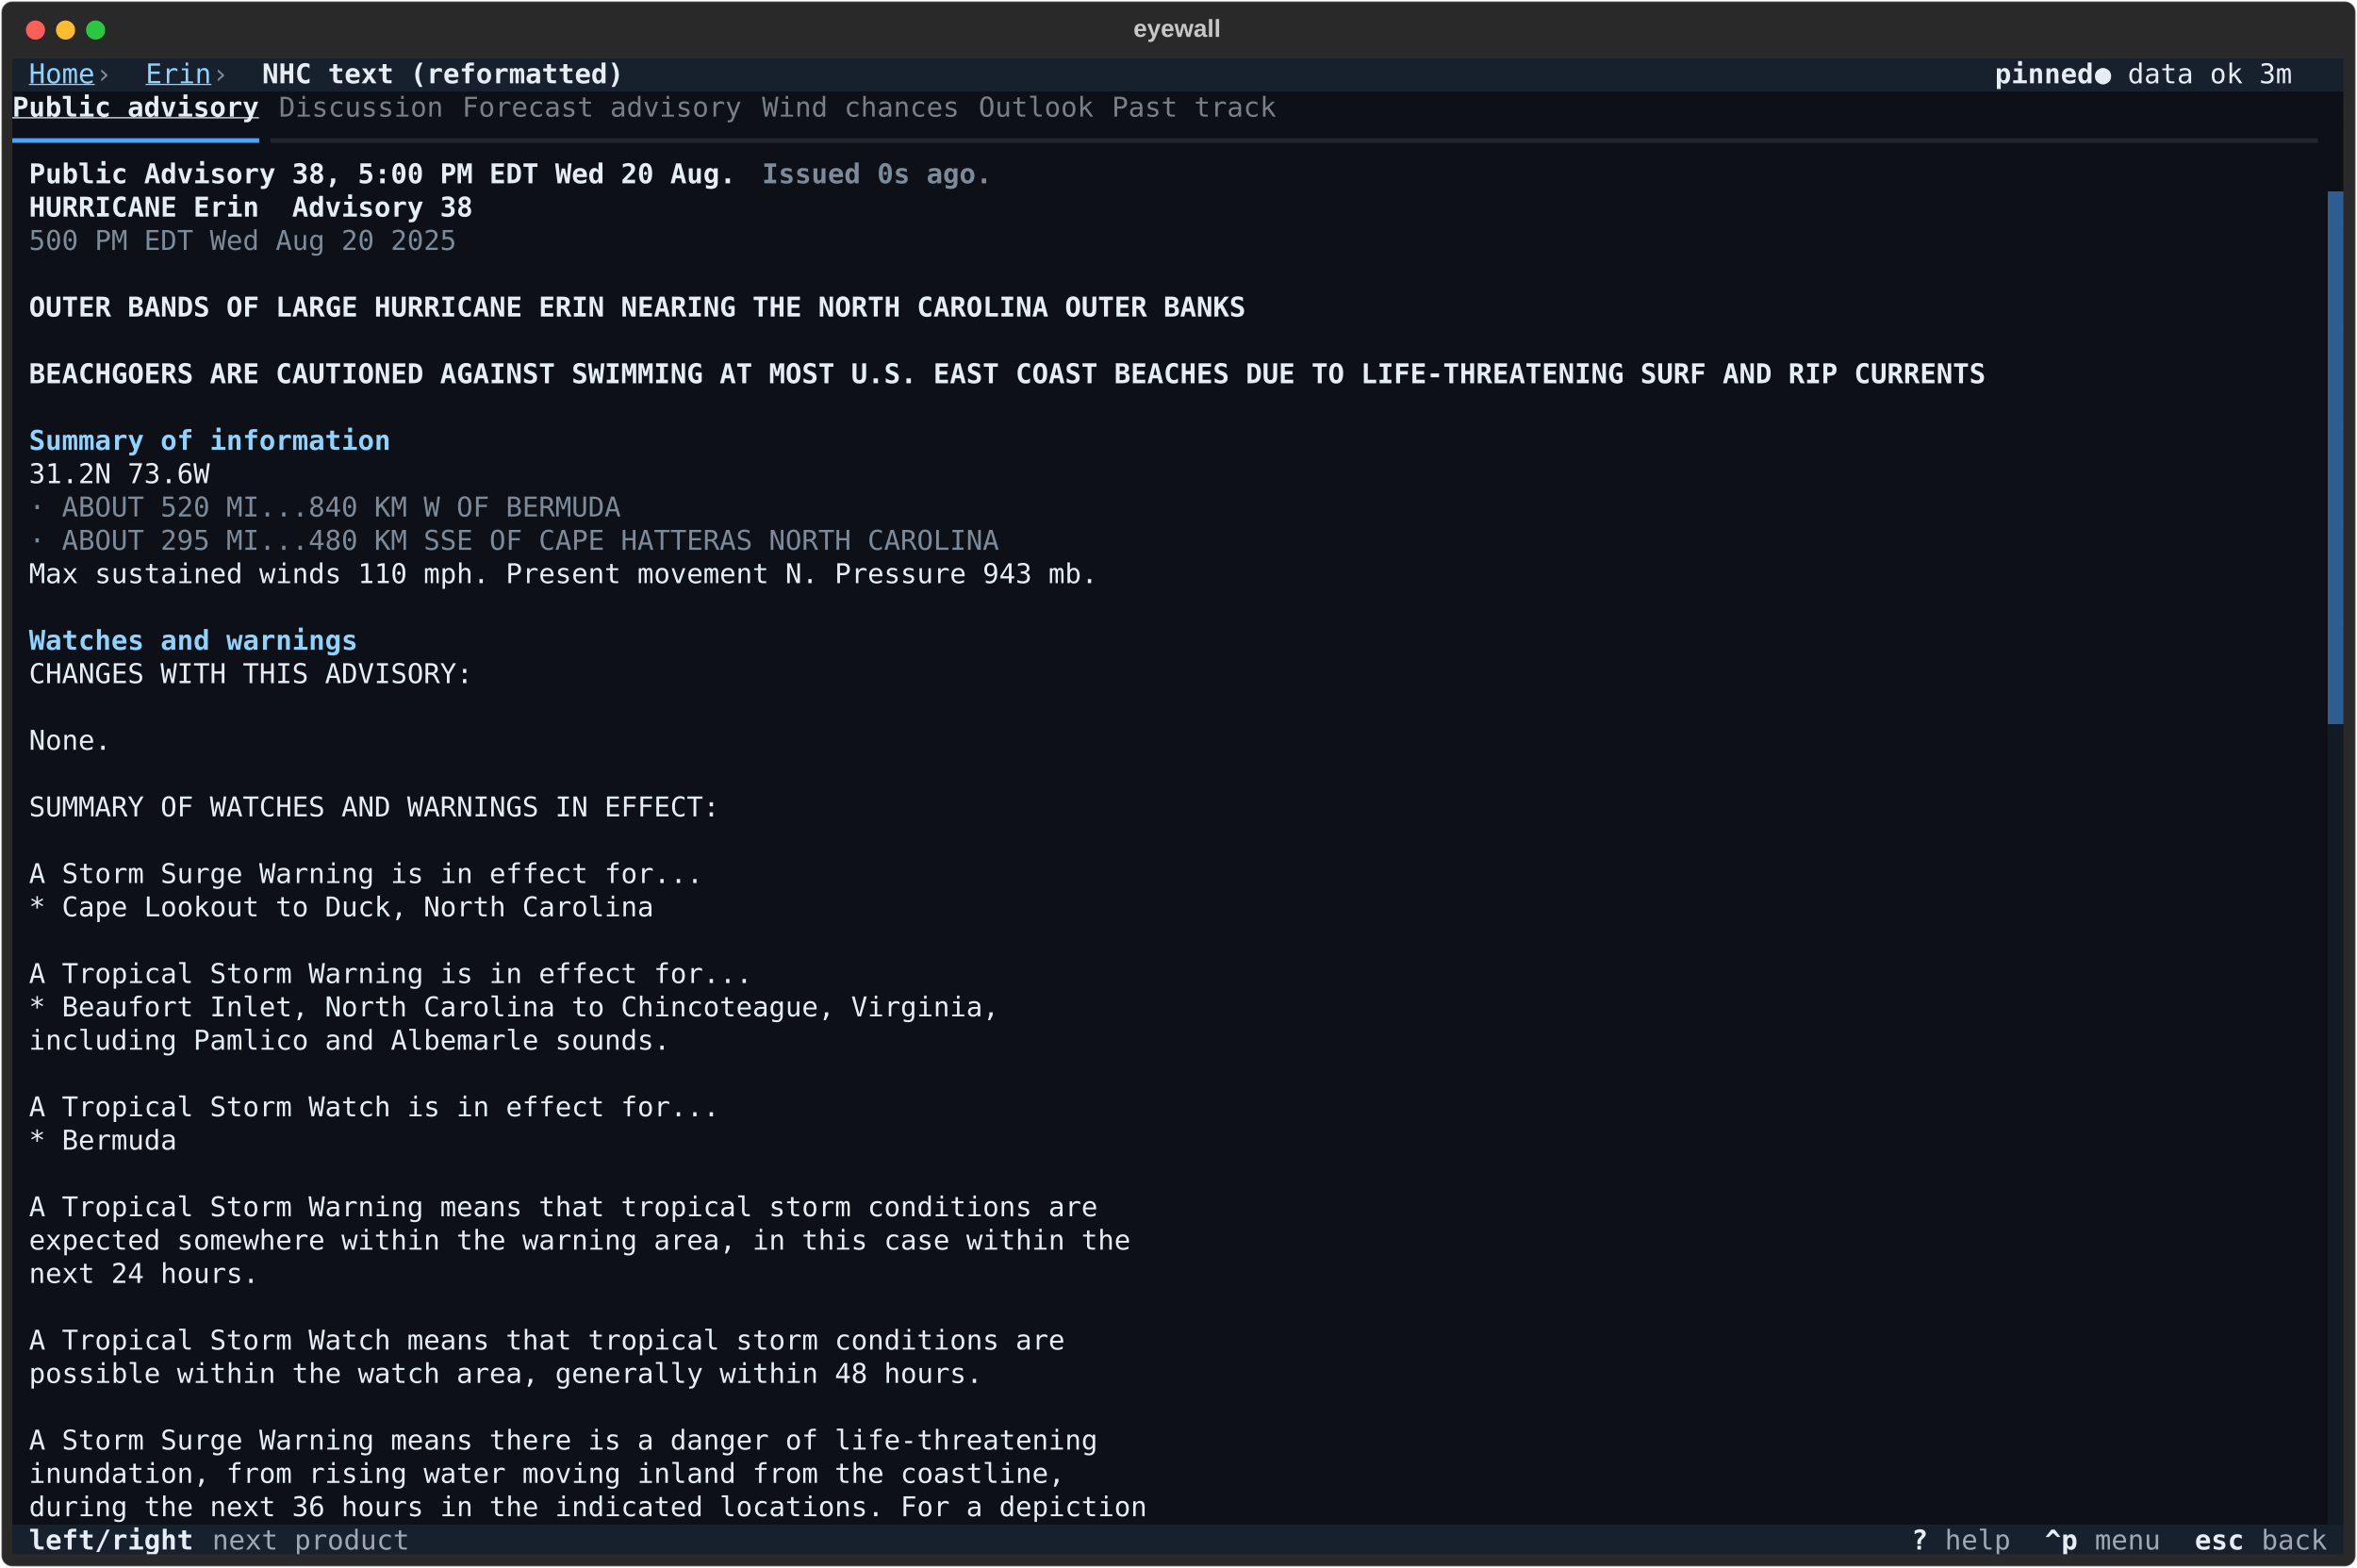
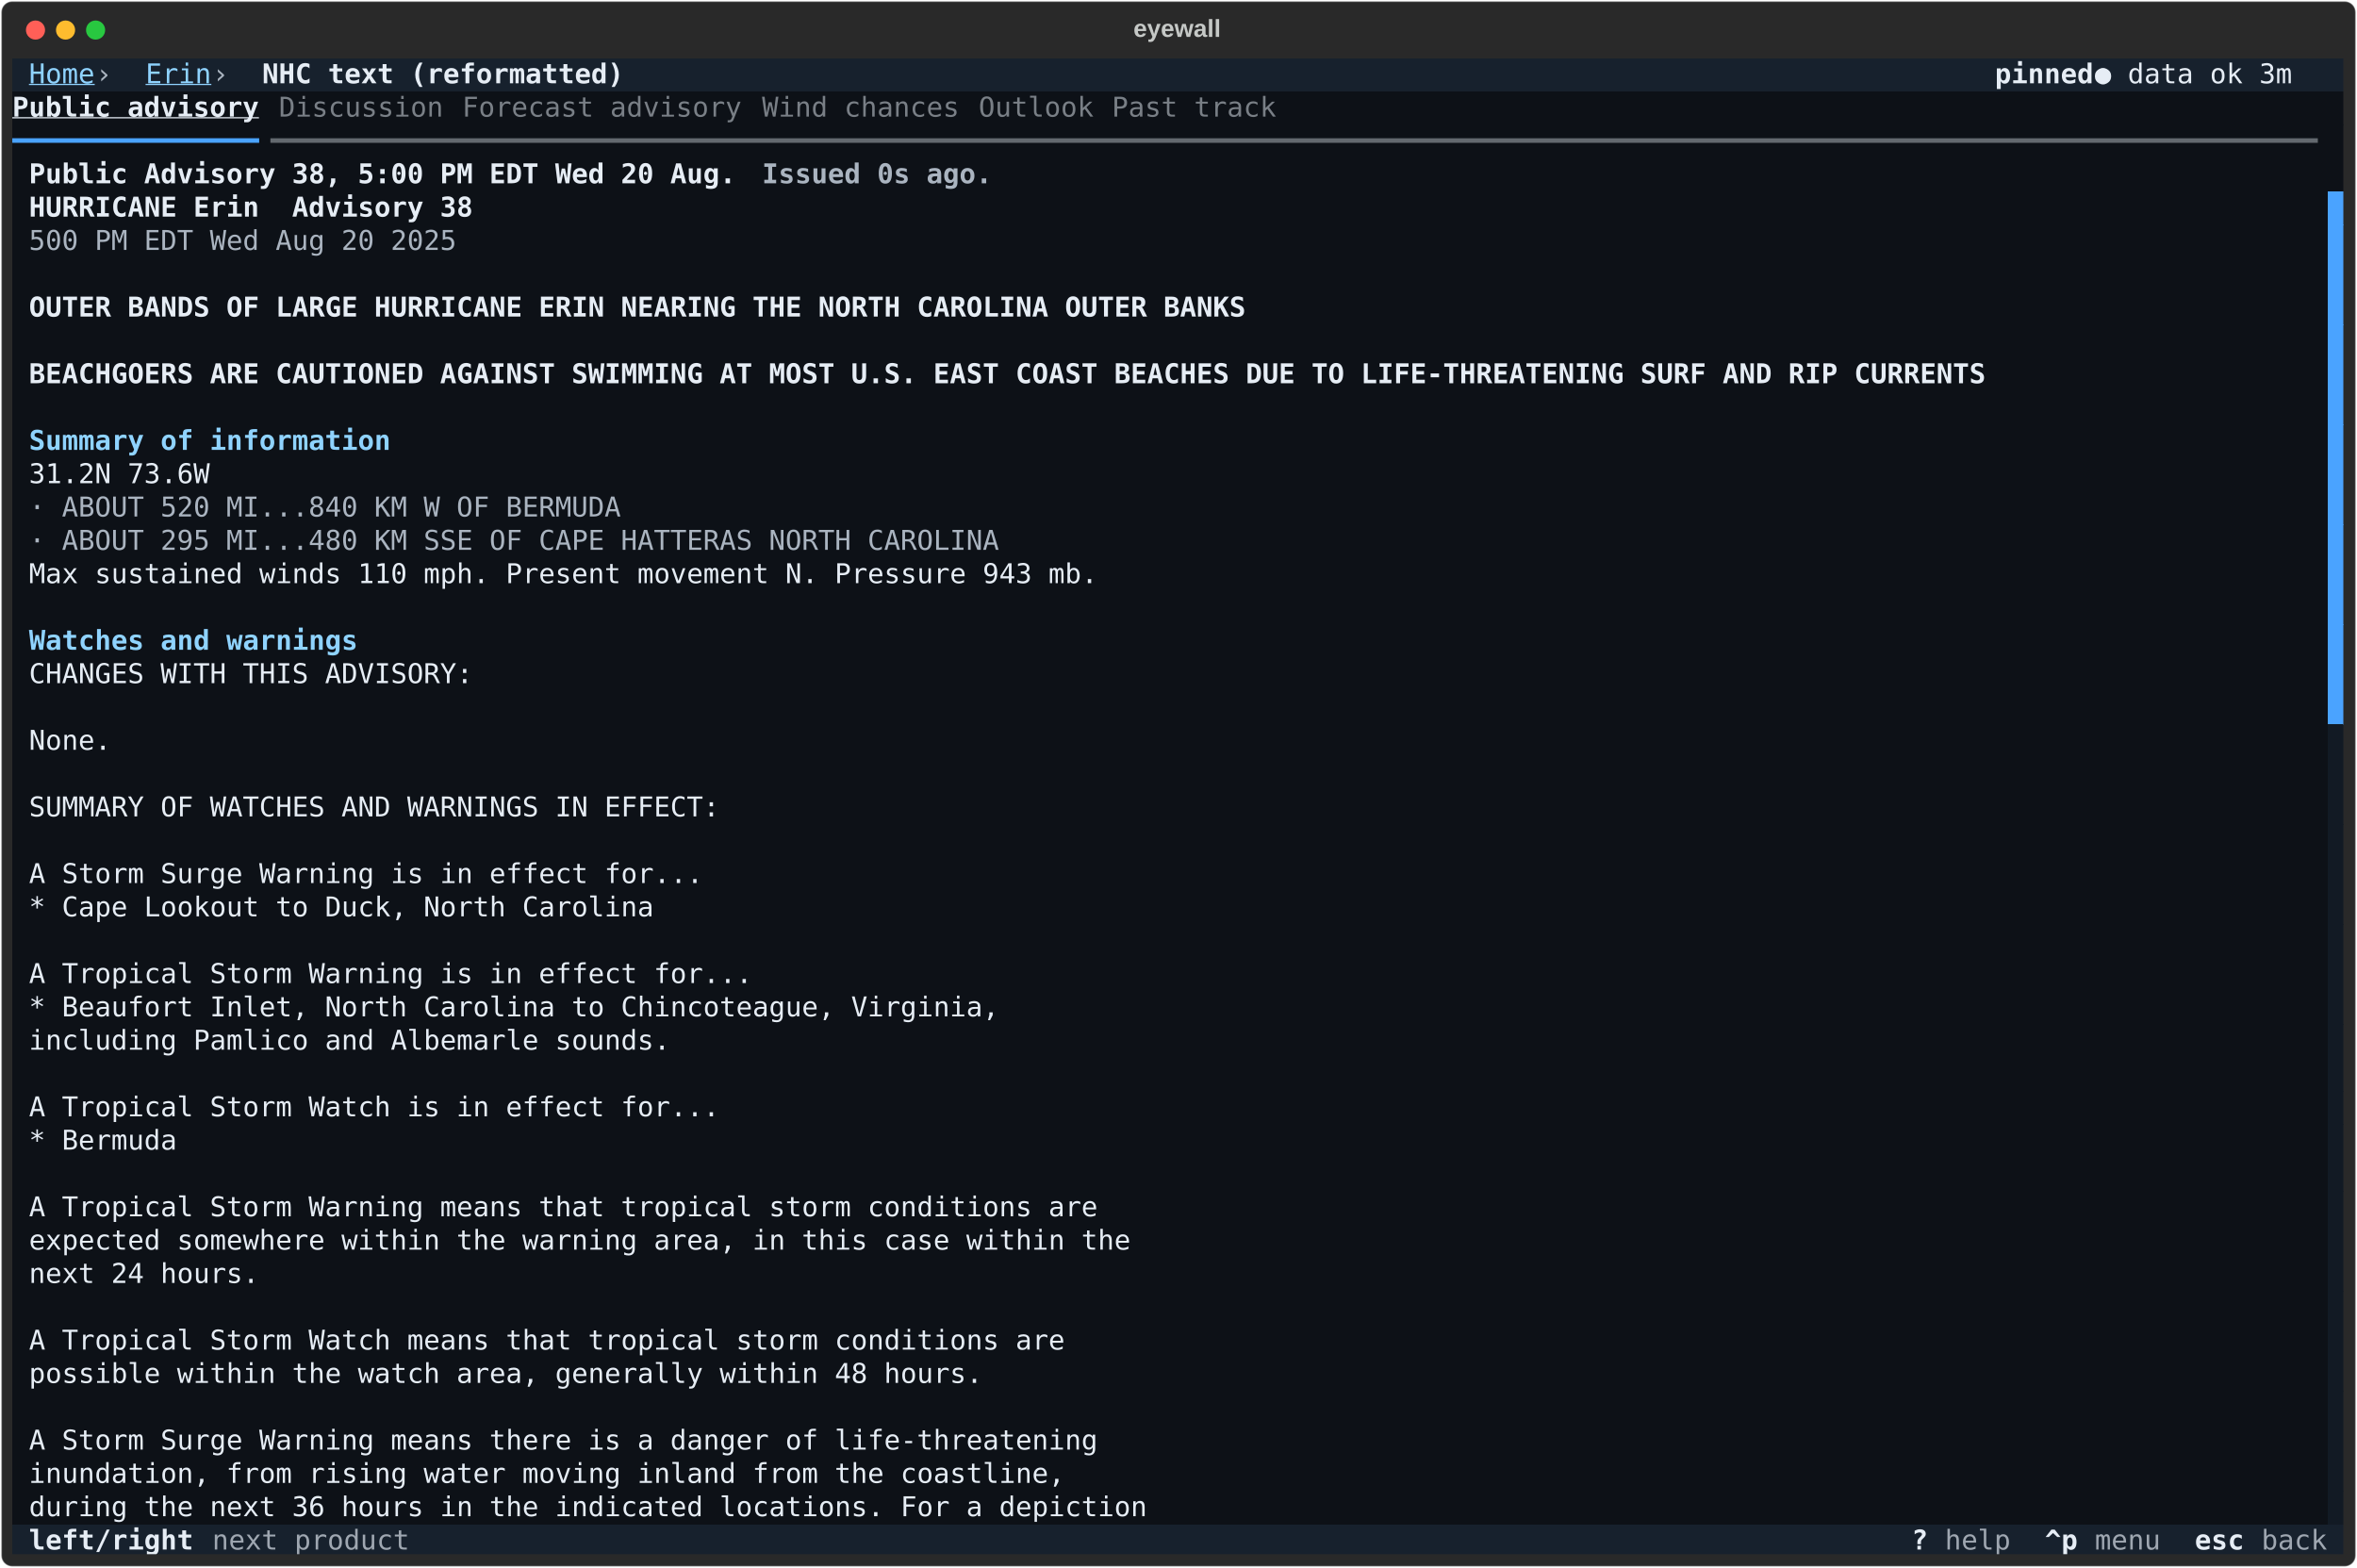
<svg xmlns="http://www.w3.org/2000/svg" class="rich-terminal" viewBox="0 0 1726 1148.0">
  <style>

    @font-face {
        font-family: "Fira Code";
        src: local("FiraCode-Regular"),
                url("https://cdnjs.cloudflare.com/ajax/libs/firacode/6.2.0/woff2/FiraCode-Regular.woff2") format("woff2"),
                url("https://cdnjs.cloudflare.com/ajax/libs/firacode/6.2.0/woff/FiraCode-Regular.woff") format("woff");
        font-style: normal;
        font-weight: 400;
    }
    @font-face {
        font-family: "Fira Code";
        src: local("FiraCode-Bold"),
                url("https://cdnjs.cloudflare.com/ajax/libs/firacode/6.2.0/woff2/FiraCode-Bold.woff2") format("woff2"),
                url("https://cdnjs.cloudflare.com/ajax/libs/firacode/6.2.0/woff/FiraCode-Bold.woff") format("woff");
        font-style: bold;
        font-weight: 700;
    }

    .terminal-matrix {
        font-family: Fira Code, monospace;
        font-size: 20px;
        line-height: 24.4px;
        font-variant-east-asian: full-width;
    }

    .terminal-title {
        font-size: 18px;
        font-weight: bold;
        font-family: arial;
    }

    .terminal-r1 { fill: #e6edf5 }
.terminal-r2 { fill: #8fd3ff;text-decoration: underline; }
- .terminal-r3 { fill: #7d8a99 }
+ .terminal-r3 { fill: #aab4c0 }
.terminal-r4 { fill: #e6edf5;font-weight: bold }
.terminal-r5 { fill: #c5c8c6 }
.terminal-r6 { fill: #e6edf5;font-weight: bold;text-decoration: underline; }
.terminal-r7 { fill: #797f86 }
.terminal-r8 { fill: #4aa3ff }
- .terminal-r9 { fill: #22272d }
- .terminal-r10 { fill: #7d8a99;font-weight: bold }
+ .terminal-r9 { fill: #63696f }
+ .terminal-r10 { fill: #aab4c0;font-weight: bold }
.terminal-r11 { fill: #0d1117 }
.terminal-r12 { fill: #8fd3ff;font-weight: bold }
.terminal-r13 { fill: #9fa7b1 }
    </style>
  <defs>
    <clipPath id="terminal-clip-terminal">
      <rect x="0" y="0" width="1707.0" height="1097.0" />
    </clipPath>
    <clipPath id="terminal-line-0">
      <rect x="0" y="1.5" width="1708" height="24.65" />
    </clipPath>
    <clipPath id="terminal-line-1">
      <rect x="0" y="25.9" width="1708" height="24.65" />
    </clipPath>
    <clipPath id="terminal-line-2">
      <rect x="0" y="50.3" width="1708" height="24.65" />
    </clipPath>
    <clipPath id="terminal-line-3">
      <rect x="0" y="74.7" width="1708" height="24.65" />
    </clipPath>
    <clipPath id="terminal-line-4">
      <rect x="0" y="99.1" width="1708" height="24.65" />
    </clipPath>
    <clipPath id="terminal-line-5">
      <rect x="0" y="123.5" width="1708" height="24.65" />
    </clipPath>
    <clipPath id="terminal-line-6">
      <rect x="0" y="147.9" width="1708" height="24.65" />
    </clipPath>
    <clipPath id="terminal-line-7">
      <rect x="0" y="172.3" width="1708" height="24.65" />
    </clipPath>
    <clipPath id="terminal-line-8">
      <rect x="0" y="196.7" width="1708" height="24.65" />
    </clipPath>
    <clipPath id="terminal-line-9">
      <rect x="0" y="221.1" width="1708" height="24.65" />
    </clipPath>
    <clipPath id="terminal-line-10">
      <rect x="0" y="245.5" width="1708" height="24.65" />
    </clipPath>
    <clipPath id="terminal-line-11">
      <rect x="0" y="269.9" width="1708" height="24.65" />
    </clipPath>
    <clipPath id="terminal-line-12">
      <rect x="0" y="294.3" width="1708" height="24.65" />
    </clipPath>
    <clipPath id="terminal-line-13">
      <rect x="0" y="318.7" width="1708" height="24.65" />
    </clipPath>
    <clipPath id="terminal-line-14">
      <rect x="0" y="343.1" width="1708" height="24.65" />
    </clipPath>
    <clipPath id="terminal-line-15">
      <rect x="0" y="367.5" width="1708" height="24.65" />
    </clipPath>
    <clipPath id="terminal-line-16">
      <rect x="0" y="391.9" width="1708" height="24.65" />
    </clipPath>
    <clipPath id="terminal-line-17">
      <rect x="0" y="416.3" width="1708" height="24.65" />
    </clipPath>
    <clipPath id="terminal-line-18">
      <rect x="0" y="440.7" width="1708" height="24.65" />
    </clipPath>
    <clipPath id="terminal-line-19">
      <rect x="0" y="465.1" width="1708" height="24.65" />
    </clipPath>
    <clipPath id="terminal-line-20">
      <rect x="0" y="489.5" width="1708" height="24.65" />
    </clipPath>
    <clipPath id="terminal-line-21">
      <rect x="0" y="513.9" width="1708" height="24.65" />
    </clipPath>
    <clipPath id="terminal-line-22">
      <rect x="0" y="538.3" width="1708" height="24.65" />
    </clipPath>
    <clipPath id="terminal-line-23">
      <rect x="0" y="562.7" width="1708" height="24.65" />
    </clipPath>
    <clipPath id="terminal-line-24">
      <rect x="0" y="587.1" width="1708" height="24.65" />
    </clipPath>
    <clipPath id="terminal-line-25">
      <rect x="0" y="611.5" width="1708" height="24.65" />
    </clipPath>
    <clipPath id="terminal-line-26">
      <rect x="0" y="635.9" width="1708" height="24.65" />
    </clipPath>
    <clipPath id="terminal-line-27">
      <rect x="0" y="660.3" width="1708" height="24.65" />
    </clipPath>
    <clipPath id="terminal-line-28">
      <rect x="0" y="684.7" width="1708" height="24.65" />
    </clipPath>
    <clipPath id="terminal-line-29">
      <rect x="0" y="709.1" width="1708" height="24.65" />
    </clipPath>
    <clipPath id="terminal-line-30">
      <rect x="0" y="733.5" width="1708" height="24.65" />
    </clipPath>
    <clipPath id="terminal-line-31">
      <rect x="0" y="757.9" width="1708" height="24.65" />
    </clipPath>
    <clipPath id="terminal-line-32">
      <rect x="0" y="782.3" width="1708" height="24.65" />
    </clipPath>
    <clipPath id="terminal-line-33">
      <rect x="0" y="806.7" width="1708" height="24.65" />
    </clipPath>
    <clipPath id="terminal-line-34">
      <rect x="0" y="831.1" width="1708" height="24.65" />
    </clipPath>
    <clipPath id="terminal-line-35">
      <rect x="0" y="855.5" width="1708" height="24.65" />
    </clipPath>
    <clipPath id="terminal-line-36">
      <rect x="0" y="879.9" width="1708" height="24.65" />
    </clipPath>
    <clipPath id="terminal-line-37">
      <rect x="0" y="904.3" width="1708" height="24.65" />
    </clipPath>
    <clipPath id="terminal-line-38">
      <rect x="0" y="928.7" width="1708" height="24.65" />
    </clipPath>
    <clipPath id="terminal-line-39">
      <rect x="0" y="953.1" width="1708" height="24.65" />
    </clipPath>
    <clipPath id="terminal-line-40">
      <rect x="0" y="977.5" width="1708" height="24.65" />
    </clipPath>
    <clipPath id="terminal-line-41">
      <rect x="0" y="1001.9" width="1708" height="24.65" />
    </clipPath>
    <clipPath id="terminal-line-42">
      <rect x="0" y="1026.3" width="1708" height="24.65" />
    </clipPath>
    <clipPath id="terminal-line-43">
      <rect x="0" y="1050.7" width="1708" height="24.65" />
    </clipPath>
  </defs>
  <rect fill="#292929" stroke="rgba(255,255,255,0.35)" stroke-width="1" x="1" y="1" width="1724" height="1146" rx="8" />
  <text class="terminal-title" fill="#c5c8c6" text-anchor="middle" x="862" y="27">eyewall</text>
  <g transform="translate(26,22)">
    <circle cx="0" cy="0" r="7" fill="#ff5f57" />
    <circle cx="22" cy="0" r="7" fill="#febc2e" />
    <circle cx="44" cy="0" r="7" fill="#28c840" />
  </g>
  <g transform="translate(9, 41)" clip-path="url(#terminal-clip-terminal)">
    <rect fill="#17212d" x="0" y="1.5" width="12.2" height="24.65" shape-rendering="crispEdges" />
    <rect fill="#17212d" x="12.2" y="1.5" width="48.8" height="24.65" shape-rendering="crispEdges" />
    <rect fill="#17212d" x="61" y="1.5" width="36.6" height="24.65" shape-rendering="crispEdges" />
    <rect fill="#17212d" x="97.6" y="1.5" width="48.8" height="24.65" shape-rendering="crispEdges" />
    <rect fill="#17212d" x="146.4" y="1.5" width="36.6" height="24.65" shape-rendering="crispEdges" />
    <rect fill="#17212d" x="183" y="1.5" width="268.4" height="24.65" shape-rendering="crispEdges" />
    <rect fill="#17212d" x="451.4" y="1.5" width="1000.4" height="24.65" shape-rendering="crispEdges" />
    <rect fill="#17212d" x="1451.8" y="1.5" width="73.2" height="24.65" shape-rendering="crispEdges" />
    <rect fill="#17212d" x="1525" y="1.5" width="183" height="24.65" shape-rendering="crispEdges" />
    <rect fill="#0d1117" x="0" y="25.9" width="183" height="24.65" shape-rendering="crispEdges" />
    <rect fill="#0d1117" x="183" y="25.9" width="12.2" height="24.65" shape-rendering="crispEdges" />
    <rect fill="#0d1117" x="195.2" y="25.9" width="122" height="24.65" shape-rendering="crispEdges" />
    <rect fill="#0d1117" x="317.2" y="25.9" width="12.2" height="24.65" shape-rendering="crispEdges" />
    <rect fill="#0d1117" x="329.4" y="25.9" width="207.4" height="24.65" shape-rendering="crispEdges" />
    <rect fill="#0d1117" x="536.8" y="25.9" width="12.2" height="24.65" shape-rendering="crispEdges" />
    <rect fill="#0d1117" x="549" y="25.9" width="146.4" height="24.65" shape-rendering="crispEdges" />
    <rect fill="#0d1117" x="695.4" y="25.9" width="12.2" height="24.65" shape-rendering="crispEdges" />
    <rect fill="#0d1117" x="707.6" y="25.9" width="85.4" height="24.65" shape-rendering="crispEdges" />
    <rect fill="#0d1117" x="793" y="25.9" width="12.2" height="24.65" shape-rendering="crispEdges" />
    <rect fill="#0d1117" x="805.2" y="25.9" width="122" height="24.65" shape-rendering="crispEdges" />
    <rect fill="#0d1117" x="927.2" y="25.9" width="780.8" height="24.65" shape-rendering="crispEdges" />
    <rect fill="#0d1117" x="0" y="50.3" width="183" height="24.65" shape-rendering="crispEdges" />
    <rect fill="#0d1117" x="183" y="50.3" width="1525" height="24.65" shape-rendering="crispEdges" />
    <rect fill="#0d1117" x="0" y="74.7" width="12.2" height="24.65" shape-rendering="crispEdges" />
    <rect fill="#0d1117" x="12.2" y="74.7" width="536.8" height="24.65" shape-rendering="crispEdges" />
    <rect fill="#0d1117" x="549" y="74.7" width="170.8" height="24.65" shape-rendering="crispEdges" />
    <rect fill="#0d1117" x="719.8" y="74.7" width="988.2" height="24.65" shape-rendering="crispEdges" />
    <rect fill="#0d1117" x="0" y="99.1" width="12.2" height="24.65" shape-rendering="crispEdges" />
    <rect fill="#0d1117" x="12.2" y="99.1" width="329.4" height="24.65" shape-rendering="crispEdges" />
    <rect fill="#0d1117" x="341.6" y="99.1" width="1354.2" height="24.65" shape-rendering="crispEdges" />
-     <rect fill="#2e5e91" x="1695.8" y="99.1" width="12.2" height="24.65" shape-rendering="crispEdges" />
+     <rect fill="#4aa3ff" x="1695.8" y="99.1" width="12.2" height="24.65" shape-rendering="crispEdges" />
    <rect fill="#0d1117" x="0" y="123.5" width="12.2" height="24.65" shape-rendering="crispEdges" />
    <rect fill="#0d1117" x="12.2" y="123.5" width="317.2" height="24.65" shape-rendering="crispEdges" />
    <rect fill="#0d1117" x="329.4" y="123.5" width="1366.4" height="24.65" shape-rendering="crispEdges" />
-     <rect fill="#2e5e91" x="1695.8" y="123.5" width="12.2" height="24.65" shape-rendering="crispEdges" />
+     <rect fill="#4aa3ff" x="1695.8" y="123.5" width="12.2" height="24.65" shape-rendering="crispEdges" />
    <rect fill="#0d1117" x="0" y="147.9" width="12.2" height="24.65" shape-rendering="crispEdges" />
    <rect fill="#0d1117" x="12.2" y="147.9" width="0" height="24.65" shape-rendering="crispEdges" />
    <rect fill="#0d1117" x="12.2" y="147.9" width="1683.6" height="24.65" shape-rendering="crispEdges" />
-     <rect fill="#2e5e91" x="1695.8" y="147.9" width="12.2" height="24.65" shape-rendering="crispEdges" />
+     <rect fill="#4aa3ff" x="1695.8" y="147.9" width="12.2" height="24.65" shape-rendering="crispEdges" />
    <rect fill="#0d1117" x="0" y="172.3" width="12.2" height="24.65" shape-rendering="crispEdges" />
    <rect fill="#0d1117" x="12.2" y="172.3" width="902.8" height="24.65" shape-rendering="crispEdges" />
    <rect fill="#0d1117" x="915" y="172.3" width="780.8" height="24.65" shape-rendering="crispEdges" />
-     <rect fill="#2e5e91" x="1695.8" y="172.3" width="12.2" height="24.65" shape-rendering="crispEdges" />
+     <rect fill="#4aa3ff" x="1695.8" y="172.3" width="12.2" height="24.65" shape-rendering="crispEdges" />
    <rect fill="#0d1117" x="0" y="196.7" width="12.2" height="24.65" shape-rendering="crispEdges" />
    <rect fill="#0d1117" x="12.2" y="196.7" width="0" height="24.65" shape-rendering="crispEdges" />
    <rect fill="#0d1117" x="12.2" y="196.7" width="1683.6" height="24.65" shape-rendering="crispEdges" />
-     <rect fill="#2e5e91" x="1695.8" y="196.7" width="12.2" height="24.65" shape-rendering="crispEdges" />
+     <rect fill="#4aa3ff" x="1695.8" y="196.7" width="12.2" height="24.65" shape-rendering="crispEdges" />
    <rect fill="#0d1117" x="0" y="221.1" width="12.2" height="24.65" shape-rendering="crispEdges" />
    <rect fill="#0d1117" x="12.2" y="221.1" width="1451.8" height="24.65" shape-rendering="crispEdges" />
    <rect fill="#0d1117" x="1464" y="221.1" width="231.8" height="24.65" shape-rendering="crispEdges" />
-     <rect fill="#2e5e91" x="1695.8" y="221.1" width="12.2" height="24.65" shape-rendering="crispEdges" />
+     <rect fill="#4aa3ff" x="1695.8" y="221.1" width="12.2" height="24.65" shape-rendering="crispEdges" />
    <rect fill="#0d1117" x="0" y="245.5" width="12.2" height="24.65" shape-rendering="crispEdges" />
    <rect fill="#0d1117" x="12.2" y="245.5" width="0" height="24.65" shape-rendering="crispEdges" />
    <rect fill="#0d1117" x="12.2" y="245.5" width="1683.6" height="24.65" shape-rendering="crispEdges" />
-     <rect fill="#2e5e91" x="1695.8" y="245.5" width="12.2" height="24.65" shape-rendering="crispEdges" />
+     <rect fill="#4aa3ff" x="1695.8" y="245.5" width="12.2" height="24.65" shape-rendering="crispEdges" />
    <rect fill="#0d1117" x="0" y="269.9" width="12.2" height="24.65" shape-rendering="crispEdges" />
    <rect fill="#0d1117" x="12.2" y="269.9" width="268.4" height="24.65" shape-rendering="crispEdges" />
    <rect fill="#0d1117" x="280.6" y="269.9" width="1415.2" height="24.65" shape-rendering="crispEdges" />
-     <rect fill="#2e5e91" x="1695.8" y="269.9" width="12.2" height="24.65" shape-rendering="crispEdges" />
+     <rect fill="#4aa3ff" x="1695.8" y="269.9" width="12.2" height="24.65" shape-rendering="crispEdges" />
    <rect fill="#0d1117" x="0" y="294.3" width="12.2" height="24.65" shape-rendering="crispEdges" />
    <rect fill="#0d1117" x="12.2" y="294.3" width="134.2" height="24.65" shape-rendering="crispEdges" />
    <rect fill="#0d1117" x="146.4" y="294.3" width="1549.4" height="24.65" shape-rendering="crispEdges" />
-     <rect fill="#2e5e91" x="1695.8" y="294.3" width="12.2" height="24.65" shape-rendering="crispEdges" />
+     <rect fill="#4aa3ff" x="1695.8" y="294.3" width="12.2" height="24.65" shape-rendering="crispEdges" />
    <rect fill="#0d1117" x="0" y="318.7" width="12.2" height="24.65" shape-rendering="crispEdges" />
    <rect fill="#0d1117" x="12.2" y="318.7" width="439.2" height="24.65" shape-rendering="crispEdges" />
    <rect fill="#0d1117" x="451.4" y="318.7" width="1244.4" height="24.65" shape-rendering="crispEdges" />
-     <rect fill="#2e5e91" x="1695.8" y="318.7" width="12.2" height="24.65" shape-rendering="crispEdges" />
+     <rect fill="#4aa3ff" x="1695.8" y="318.7" width="12.2" height="24.65" shape-rendering="crispEdges" />
    <rect fill="#0d1117" x="0" y="343.1" width="12.2" height="24.65" shape-rendering="crispEdges" />
    <rect fill="#0d1117" x="12.2" y="343.1" width="719.8" height="24.65" shape-rendering="crispEdges" />
    <rect fill="#0d1117" x="732" y="343.1" width="963.8" height="24.65" shape-rendering="crispEdges" />
-     <rect fill="#2e5e91" x="1695.8" y="343.1" width="12.2" height="24.65" shape-rendering="crispEdges" />
+     <rect fill="#4aa3ff" x="1695.8" y="343.1" width="12.2" height="24.65" shape-rendering="crispEdges" />
    <rect fill="#0d1117" x="0" y="367.5" width="12.2" height="24.65" shape-rendering="crispEdges" />
    <rect fill="#0d1117" x="12.2" y="367.5" width="793" height="24.65" shape-rendering="crispEdges" />
    <rect fill="#0d1117" x="805.2" y="367.5" width="890.6" height="24.65" shape-rendering="crispEdges" />
-     <rect fill="#2e5e91" x="1695.8" y="367.5" width="12.2" height="24.65" shape-rendering="crispEdges" />
+     <rect fill="#4aa3ff" x="1695.8" y="367.5" width="12.2" height="24.65" shape-rendering="crispEdges" />
    <rect fill="#0d1117" x="0" y="391.9" width="12.2" height="24.65" shape-rendering="crispEdges" />
    <rect fill="#0d1117" x="12.2" y="391.9" width="0" height="24.65" shape-rendering="crispEdges" />
    <rect fill="#0d1117" x="12.2" y="391.9" width="1683.6" height="24.65" shape-rendering="crispEdges" />
-     <rect fill="#2e5e91" x="1695.8" y="391.9" width="12.2" height="24.65" shape-rendering="crispEdges" />
+     <rect fill="#4aa3ff" x="1695.8" y="391.9" width="12.2" height="24.65" shape-rendering="crispEdges" />
    <rect fill="#0d1117" x="0" y="416.3" width="12.2" height="24.65" shape-rendering="crispEdges" />
    <rect fill="#0d1117" x="12.2" y="416.3" width="244" height="24.65" shape-rendering="crispEdges" />
    <rect fill="#0d1117" x="256.2" y="416.3" width="1439.6" height="24.65" shape-rendering="crispEdges" />
-     <rect fill="#2e5e91" x="1695.8" y="416.3" width="12.2" height="24.65" shape-rendering="crispEdges" />
+     <rect fill="#4aa3ff" x="1695.8" y="416.3" width="12.2" height="24.65" shape-rendering="crispEdges" />
    <rect fill="#0d1117" x="0" y="440.7" width="12.2" height="24.65" shape-rendering="crispEdges" />
    <rect fill="#0d1117" x="12.2" y="440.7" width="329.4" height="24.65" shape-rendering="crispEdges" />
    <rect fill="#0d1117" x="341.6" y="440.7" width="1354.2" height="24.65" shape-rendering="crispEdges" />
-     <rect fill="#2e5e91" x="1695.8" y="440.7" width="12.2" height="24.65" shape-rendering="crispEdges" />
+     <rect fill="#4aa3ff" x="1695.8" y="440.7" width="12.2" height="24.65" shape-rendering="crispEdges" />
    <rect fill="#0d1117" x="0" y="465.1" width="12.2" height="24.65" shape-rendering="crispEdges" />
    <rect fill="#0d1117" x="12.2" y="465.1" width="0" height="24.65" shape-rendering="crispEdges" />
    <rect fill="#0d1117" x="12.2" y="465.1" width="1683.6" height="24.65" shape-rendering="crispEdges" />
-     <rect fill="#2e5e91" x="1695.8" y="465.1" width="12.2" height="24.65" shape-rendering="crispEdges" />
+     <rect fill="#4aa3ff" x="1695.8" y="465.1" width="12.2" height="24.65" shape-rendering="crispEdges" />
    <rect fill="#0d1117" x="0" y="489.5" width="12.2" height="24.65" shape-rendering="crispEdges" />
    <rect fill="#0d1117" x="12.2" y="489.5" width="61" height="24.65" shape-rendering="crispEdges" />
    <rect fill="#0d1117" x="73.2" y="489.5" width="1622.6" height="24.65" shape-rendering="crispEdges" />
    <rect fill="#121a24" x="1695.8" y="489.5" width="12.2" height="24.65" shape-rendering="crispEdges" />
    <rect fill="#0d1117" x="0" y="513.9" width="12.2" height="24.65" shape-rendering="crispEdges" />
    <rect fill="#0d1117" x="12.2" y="513.9" width="0" height="24.65" shape-rendering="crispEdges" />
    <rect fill="#0d1117" x="12.2" y="513.9" width="1683.6" height="24.65" shape-rendering="crispEdges" />
    <rect fill="#121a24" x="1695.8" y="513.9" width="12.2" height="24.65" shape-rendering="crispEdges" />
    <rect fill="#0d1117" x="0" y="538.3" width="12.2" height="24.65" shape-rendering="crispEdges" />
    <rect fill="#0d1117" x="12.2" y="538.3" width="512.4" height="24.65" shape-rendering="crispEdges" />
    <rect fill="#0d1117" x="524.6" y="538.3" width="1171.2" height="24.65" shape-rendering="crispEdges" />
    <rect fill="#121a24" x="1695.8" y="538.3" width="12.2" height="24.65" shape-rendering="crispEdges" />
    <rect fill="#0d1117" x="0" y="562.7" width="12.2" height="24.65" shape-rendering="crispEdges" />
    <rect fill="#0d1117" x="12.2" y="562.7" width="0" height="24.65" shape-rendering="crispEdges" />
    <rect fill="#0d1117" x="12.2" y="562.7" width="1683.6" height="24.65" shape-rendering="crispEdges" />
    <rect fill="#121a24" x="1695.8" y="562.7" width="12.2" height="24.65" shape-rendering="crispEdges" />
    <rect fill="#0d1117" x="0" y="587.1" width="12.2" height="24.65" shape-rendering="crispEdges" />
    <rect fill="#0d1117" x="12.2" y="587.1" width="500.2" height="24.65" shape-rendering="crispEdges" />
    <rect fill="#0d1117" x="512.4" y="587.1" width="1183.4" height="24.65" shape-rendering="crispEdges" />
    <rect fill="#121a24" x="1695.8" y="587.1" width="12.2" height="24.65" shape-rendering="crispEdges" />
    <rect fill="#0d1117" x="0" y="611.5" width="12.2" height="24.65" shape-rendering="crispEdges" />
    <rect fill="#0d1117" x="12.2" y="611.5" width="463.6" height="24.65" shape-rendering="crispEdges" />
    <rect fill="#0d1117" x="475.8" y="611.5" width="1220" height="24.65" shape-rendering="crispEdges" />
    <rect fill="#121a24" x="1695.8" y="611.5" width="12.2" height="24.65" shape-rendering="crispEdges" />
    <rect fill="#0d1117" x="0" y="635.9" width="12.2" height="24.65" shape-rendering="crispEdges" />
    <rect fill="#0d1117" x="12.2" y="635.9" width="0" height="24.65" shape-rendering="crispEdges" />
    <rect fill="#0d1117" x="12.2" y="635.9" width="1683.6" height="24.65" shape-rendering="crispEdges" />
    <rect fill="#121a24" x="1695.8" y="635.9" width="12.2" height="24.65" shape-rendering="crispEdges" />
    <rect fill="#0d1117" x="0" y="660.3" width="12.2" height="24.65" shape-rendering="crispEdges" />
    <rect fill="#0d1117" x="12.2" y="660.3" width="536.8" height="24.65" shape-rendering="crispEdges" />
    <rect fill="#0d1117" x="549" y="660.3" width="1146.8" height="24.65" shape-rendering="crispEdges" />
    <rect fill="#121a24" x="1695.8" y="660.3" width="12.2" height="24.65" shape-rendering="crispEdges" />
    <rect fill="#0d1117" x="0" y="684.7" width="12.2" height="24.65" shape-rendering="crispEdges" />
    <rect fill="#0d1117" x="12.2" y="684.7" width="719.8" height="24.65" shape-rendering="crispEdges" />
    <rect fill="#0d1117" x="732" y="684.7" width="963.8" height="24.65" shape-rendering="crispEdges" />
    <rect fill="#121a24" x="1695.8" y="684.7" width="12.2" height="24.65" shape-rendering="crispEdges" />
    <rect fill="#0d1117" x="0" y="709.1" width="12.2" height="24.65" shape-rendering="crispEdges" />
    <rect fill="#0d1117" x="12.2" y="709.1" width="475.8" height="24.65" shape-rendering="crispEdges" />
    <rect fill="#0d1117" x="488" y="709.1" width="1207.8" height="24.65" shape-rendering="crispEdges" />
    <rect fill="#121a24" x="1695.8" y="709.1" width="12.2" height="24.65" shape-rendering="crispEdges" />
    <rect fill="#0d1117" x="0" y="733.5" width="12.2" height="24.65" shape-rendering="crispEdges" />
    <rect fill="#0d1117" x="12.2" y="733.5" width="0" height="24.65" shape-rendering="crispEdges" />
    <rect fill="#0d1117" x="12.2" y="733.5" width="1683.6" height="24.65" shape-rendering="crispEdges" />
    <rect fill="#121a24" x="1695.8" y="733.5" width="12.2" height="24.65" shape-rendering="crispEdges" />
    <rect fill="#0d1117" x="0" y="757.9" width="12.2" height="24.65" shape-rendering="crispEdges" />
    <rect fill="#0d1117" x="12.2" y="757.9" width="512.4" height="24.65" shape-rendering="crispEdges" />
    <rect fill="#0d1117" x="524.6" y="757.9" width="1171.2" height="24.65" shape-rendering="crispEdges" />
    <rect fill="#121a24" x="1695.8" y="757.9" width="12.2" height="24.65" shape-rendering="crispEdges" />
    <rect fill="#0d1117" x="0" y="782.3" width="12.2" height="24.65" shape-rendering="crispEdges" />
    <rect fill="#0d1117" x="12.2" y="782.3" width="109.8" height="24.65" shape-rendering="crispEdges" />
    <rect fill="#0d1117" x="122" y="782.3" width="1573.8" height="24.65" shape-rendering="crispEdges" />
    <rect fill="#121a24" x="1695.8" y="782.3" width="12.2" height="24.65" shape-rendering="crispEdges" />
    <rect fill="#0d1117" x="0" y="806.7" width="12.2" height="24.65" shape-rendering="crispEdges" />
    <rect fill="#0d1117" x="12.2" y="806.7" width="0" height="24.65" shape-rendering="crispEdges" />
    <rect fill="#0d1117" x="12.2" y="806.7" width="1683.6" height="24.65" shape-rendering="crispEdges" />
    <rect fill="#121a24" x="1695.8" y="806.7" width="12.2" height="24.65" shape-rendering="crispEdges" />
    <rect fill="#0d1117" x="0" y="831.1" width="12.2" height="24.65" shape-rendering="crispEdges" />
    <rect fill="#0d1117" x="12.2" y="831.1" width="793" height="24.65" shape-rendering="crispEdges" />
    <rect fill="#0d1117" x="805.2" y="831.1" width="890.6" height="24.65" shape-rendering="crispEdges" />
    <rect fill="#121a24" x="1695.8" y="831.1" width="12.2" height="24.65" shape-rendering="crispEdges" />
    <rect fill="#0d1117" x="0" y="855.5" width="12.2" height="24.65" shape-rendering="crispEdges" />
    <rect fill="#0d1117" x="12.2" y="855.5" width="817.4" height="24.65" shape-rendering="crispEdges" />
    <rect fill="#0d1117" x="829.6" y="855.5" width="866.2" height="24.65" shape-rendering="crispEdges" />
    <rect fill="#121a24" x="1695.8" y="855.5" width="12.2" height="24.65" shape-rendering="crispEdges" />
    <rect fill="#0d1117" x="0" y="879.9" width="12.2" height="24.65" shape-rendering="crispEdges" />
    <rect fill="#0d1117" x="12.2" y="879.9" width="170.8" height="24.65" shape-rendering="crispEdges" />
    <rect fill="#0d1117" x="183" y="879.9" width="1512.8" height="24.65" shape-rendering="crispEdges" />
    <rect fill="#121a24" x="1695.8" y="879.9" width="12.2" height="24.65" shape-rendering="crispEdges" />
    <rect fill="#0d1117" x="0" y="904.3" width="12.2" height="24.65" shape-rendering="crispEdges" />
    <rect fill="#0d1117" x="12.2" y="904.3" width="0" height="24.65" shape-rendering="crispEdges" />
    <rect fill="#0d1117" x="12.2" y="904.3" width="1683.6" height="24.65" shape-rendering="crispEdges" />
    <rect fill="#121a24" x="1695.8" y="904.3" width="12.2" height="24.65" shape-rendering="crispEdges" />
    <rect fill="#0d1117" x="0" y="928.7" width="12.2" height="24.65" shape-rendering="crispEdges" />
    <rect fill="#0d1117" x="12.2" y="928.7" width="768.6" height="24.65" shape-rendering="crispEdges" />
    <rect fill="#0d1117" x="780.8" y="928.7" width="915" height="24.65" shape-rendering="crispEdges" />
    <rect fill="#121a24" x="1695.8" y="928.7" width="12.2" height="24.65" shape-rendering="crispEdges" />
    <rect fill="#0d1117" x="0" y="953.1" width="12.2" height="24.65" shape-rendering="crispEdges" />
    <rect fill="#0d1117" x="12.2" y="953.1" width="707.6" height="24.65" shape-rendering="crispEdges" />
    <rect fill="#0d1117" x="719.8" y="953.1" width="976" height="24.65" shape-rendering="crispEdges" />
    <rect fill="#121a24" x="1695.8" y="953.1" width="12.2" height="24.65" shape-rendering="crispEdges" />
    <rect fill="#0d1117" x="0" y="977.5" width="12.2" height="24.65" shape-rendering="crispEdges" />
    <rect fill="#0d1117" x="12.2" y="977.5" width="0" height="24.65" shape-rendering="crispEdges" />
    <rect fill="#0d1117" x="12.2" y="977.5" width="1683.6" height="24.65" shape-rendering="crispEdges" />
    <rect fill="#121a24" x="1695.8" y="977.5" width="12.2" height="24.65" shape-rendering="crispEdges" />
    <rect fill="#0d1117" x="0" y="1001.9" width="12.2" height="24.65" shape-rendering="crispEdges" />
    <rect fill="#0d1117" x="12.2" y="1001.9" width="793" height="24.65" shape-rendering="crispEdges" />
    <rect fill="#0d1117" x="805.2" y="1001.9" width="890.6" height="24.65" shape-rendering="crispEdges" />
    <rect fill="#121a24" x="1695.8" y="1001.9" width="12.2" height="24.65" shape-rendering="crispEdges" />
    <rect fill="#0d1117" x="0" y="1026.3" width="12.2" height="24.65" shape-rendering="crispEdges" />
    <rect fill="#0d1117" x="12.2" y="1026.3" width="768.6" height="24.65" shape-rendering="crispEdges" />
    <rect fill="#0d1117" x="780.8" y="1026.3" width="915" height="24.65" shape-rendering="crispEdges" />
    <rect fill="#121a24" x="1695.8" y="1026.3" width="12.2" height="24.65" shape-rendering="crispEdges" />
    <rect fill="#0d1117" x="0" y="1050.7" width="12.2" height="24.65" shape-rendering="crispEdges" />
    <rect fill="#0d1117" x="12.2" y="1050.7" width="829.6" height="24.65" shape-rendering="crispEdges" />
    <rect fill="#0d1117" x="841.8" y="1050.7" width="854" height="24.65" shape-rendering="crispEdges" />
    <rect fill="#121a24" x="1695.8" y="1050.7" width="12.2" height="24.65" shape-rendering="crispEdges" />
    <rect fill="#17212d" x="0" y="1075.1" width="12.2" height="24.65" shape-rendering="crispEdges" />
    <rect fill="#17212d" x="12.2" y="1075.1" width="122" height="24.65" shape-rendering="crispEdges" />
    <rect fill="#17212d" x="134.2" y="1075.1" width="12.2" height="24.65" shape-rendering="crispEdges" />
    <rect fill="#17212d" x="146.4" y="1075.1" width="146.4" height="24.65" shape-rendering="crispEdges" />
    <rect fill="#17212d" x="292.8" y="1075.1" width="1098" height="24.65" shape-rendering="crispEdges" />
    <rect fill="#17212d" x="1390.8" y="1075.1" width="12.2" height="24.65" shape-rendering="crispEdges" />
    <rect fill="#17212d" x="1403" y="1075.1" width="12.2" height="24.65" shape-rendering="crispEdges" />
    <rect fill="#17212d" x="1415.2" y="1075.1" width="48.8" height="24.65" shape-rendering="crispEdges" />
    <rect fill="#17212d" x="1464" y="1075.1" width="24.4" height="24.65" shape-rendering="crispEdges" />
    <rect fill="#17212d" x="1488.4" y="1075.1" width="24.4" height="24.65" shape-rendering="crispEdges" />
    <rect fill="#17212d" x="1512.8" y="1075.1" width="12.2" height="24.65" shape-rendering="crispEdges" />
    <rect fill="#17212d" x="1525" y="1075.1" width="48.8" height="24.65" shape-rendering="crispEdges" />
    <rect fill="#17212d" x="1573.8" y="1075.1" width="24.4" height="24.65" shape-rendering="crispEdges" />
    <rect fill="#17212d" x="1598.2" y="1075.1" width="36.6" height="24.65" shape-rendering="crispEdges" />
    <rect fill="#17212d" x="1634.8" y="1075.1" width="12.2" height="24.65" shape-rendering="crispEdges" />
    <rect fill="#17212d" x="1647" y="1075.1" width="48.8" height="24.65" shape-rendering="crispEdges" />
    <rect fill="#17212d" x="1695.8" y="1075.1" width="12.2" height="24.65" shape-rendering="crispEdges" />
    <g class="terminal-matrix">
      <text class="terminal-r2" x="12.2" y="20" textLength="48.8" clip-path="url(#terminal-line-0)">Home</text>
      <text class="terminal-r3" x="61" y="20" textLength="36.6" clip-path="url(#terminal-line-0)"> › </text>
      <text class="terminal-r2" x="97.6" y="20" textLength="48.8" clip-path="url(#terminal-line-0)">Erin</text>
      <text class="terminal-r3" x="146.4" y="20" textLength="36.6" clip-path="url(#terminal-line-0)"> › </text>
      <text class="terminal-r4" x="183" y="20" textLength="268.4" clip-path="url(#terminal-line-0)">NHC text (reformatted)</text>
      <text class="terminal-r4" x="1451.8" y="20" textLength="73.2" clip-path="url(#terminal-line-0)">pinned</text>
      <text class="terminal-r1" x="1525" y="20" textLength="183" clip-path="url(#terminal-line-0)">  ● data ok 3m </text>
      <text class="terminal-r5" x="1708" y="20" textLength="12.2" clip-path="url(#terminal-line-0)">
</text>
      <text class="terminal-r6" x="0" y="44.4" textLength="183" clip-path="url(#terminal-line-1)">Public advisory</text>
      <text class="terminal-r7" x="195.2" y="44.4" textLength="122" clip-path="url(#terminal-line-1)">Discussion</text>
      <text class="terminal-r7" x="329.4" y="44.4" textLength="207.4" clip-path="url(#terminal-line-1)">Forecast advisory</text>
      <text class="terminal-r7" x="549" y="44.4" textLength="146.4" clip-path="url(#terminal-line-1)">Wind chances</text>
      <text class="terminal-r7" x="707.6" y="44.4" textLength="85.4" clip-path="url(#terminal-line-1)">Outlook</text>
      <text class="terminal-r7" x="805.2" y="44.4" textLength="122" clip-path="url(#terminal-line-1)">Past track</text>
      <text class="terminal-r5" x="1708" y="44.4" textLength="12.2" clip-path="url(#terminal-line-1)">
</text>
      <text class="terminal-r8" x="0" y="68.8" textLength="183" clip-path="url(#terminal-line-2)">━━━━━━━━━━━━━━━</text>
      <text class="terminal-r9" x="183" y="68.8" textLength="1525" clip-path="url(#terminal-line-2)">╺━━━━━━━━━━━━━━━━━━━━━━━━━━━━━━━━━━━━━━━━━━━━━━━━━━━━━━━━━━━━━━━━━━━━━━━━━━━━━━━━━━━━━━━━━━━━━━━━━━━━━━━━━━━━━━━━━━━━━━━━━━━━</text>
      <text class="terminal-r5" x="1708" y="68.8" textLength="12.2" clip-path="url(#terminal-line-2)">
</text>
      <text class="terminal-r4" x="12.2" y="93.2" textLength="536.8" clip-path="url(#terminal-line-3)">Public Advisory 38, 5:00 PM EDT Wed 20 Aug. </text>
      <text class="terminal-r10" x="549" y="93.2" textLength="170.8" clip-path="url(#terminal-line-3)">Issued 0s ago.</text>
      <text class="terminal-r5" x="1708" y="93.2" textLength="12.2" clip-path="url(#terminal-line-3)">
</text>
      <text class="terminal-r4" x="12.2" y="117.6" textLength="329.4" clip-path="url(#terminal-line-4)">HURRICANE Erin  Advisory 38</text>
      <text class="terminal-r5" x="1708" y="117.6" textLength="12.2" clip-path="url(#terminal-line-4)">
</text>
      <text class="terminal-r3" x="12.2" y="142" textLength="317.2" clip-path="url(#terminal-line-5)">500 PM EDT Wed Aug 20 2025</text>
      <text class="terminal-r5" x="1708" y="142" textLength="12.2" clip-path="url(#terminal-line-5)">
</text>
      <text class="terminal-r5" x="1708" y="166.4" textLength="12.2" clip-path="url(#terminal-line-6)">
</text>
      <text class="terminal-r4" x="12.2" y="190.8" textLength="902.8" clip-path="url(#terminal-line-7)">OUTER BANDS OF LARGE HURRICANE ERIN NEARING THE NORTH CAROLINA OUTER BANKS</text>
      <text class="terminal-r5" x="1708" y="190.8" textLength="12.2" clip-path="url(#terminal-line-7)">
</text>
      <text class="terminal-r5" x="1708" y="215.2" textLength="12.2" clip-path="url(#terminal-line-8)">
</text>
      <text class="terminal-r4" x="12.2" y="239.6" textLength="1451.8" clip-path="url(#terminal-line-9)">BEACHGOERS ARE CAUTIONED AGAINST SWIMMING AT MOST U.S. EAST COAST BEACHES DUE TO LIFE-THREATENING SURF AND RIP CURRENTS</text>
      <text class="terminal-r5" x="1708" y="239.6" textLength="12.2" clip-path="url(#terminal-line-9)">
</text>
      <text class="terminal-r5" x="1708" y="264" textLength="12.2" clip-path="url(#terminal-line-10)">
</text>
      <text class="terminal-r12" x="12.2" y="288.4" textLength="268.4" clip-path="url(#terminal-line-11)">Summary of information</text>
      <text class="terminal-r5" x="1708" y="288.4" textLength="12.2" clip-path="url(#terminal-line-11)">
</text>
      <text class="terminal-r1" x="12.2" y="312.8" textLength="134.2" clip-path="url(#terminal-line-12)">31.2N 73.6W</text>
      <text class="terminal-r5" x="1708" y="312.8" textLength="12.2" clip-path="url(#terminal-line-12)">
</text>
      <text class="terminal-r3" x="12.2" y="337.2" textLength="439.2" clip-path="url(#terminal-line-13)">· ABOUT 520 MI...840 KM W OF BERMUDA</text>
      <text class="terminal-r5" x="1708" y="337.2" textLength="12.2" clip-path="url(#terminal-line-13)">
</text>
      <text class="terminal-r3" x="12.2" y="361.6" textLength="719.8" clip-path="url(#terminal-line-14)">· ABOUT 295 MI...480 KM SSE OF CAPE HATTERAS NORTH CAROLINA</text>
      <text class="terminal-r5" x="1708" y="361.6" textLength="12.2" clip-path="url(#terminal-line-14)">
</text>
      <text class="terminal-r1" x="12.2" y="386" textLength="793" clip-path="url(#terminal-line-15)">Max sustained winds 110 mph. Present movement N. Pressure 943 mb.</text>
      <text class="terminal-r5" x="1708" y="386" textLength="12.2" clip-path="url(#terminal-line-15)">
</text>
      <text class="terminal-r5" x="1708" y="410.4" textLength="12.2" clip-path="url(#terminal-line-16)">
</text>
      <text class="terminal-r12" x="12.2" y="434.8" textLength="244" clip-path="url(#terminal-line-17)">Watches and warnings</text>
      <text class="terminal-r5" x="1708" y="434.8" textLength="12.2" clip-path="url(#terminal-line-17)">
</text>
      <text class="terminal-r1" x="12.2" y="459.2" textLength="329.4" clip-path="url(#terminal-line-18)">CHANGES WITH THIS ADVISORY:</text>
      <text class="terminal-r5" x="1708" y="459.2" textLength="12.2" clip-path="url(#terminal-line-18)">
</text>
      <text class="terminal-r5" x="1708" y="483.6" textLength="12.2" clip-path="url(#terminal-line-19)">
</text>
      <text class="terminal-r1" x="12.2" y="508" textLength="61" clip-path="url(#terminal-line-20)">None.</text>
      <text class="terminal-r5" x="1708" y="508" textLength="12.2" clip-path="url(#terminal-line-20)">
</text>
      <text class="terminal-r5" x="1708" y="532.4" textLength="12.2" clip-path="url(#terminal-line-21)">
</text>
      <text class="terminal-r1" x="12.2" y="556.8" textLength="512.4" clip-path="url(#terminal-line-22)">SUMMARY OF WATCHES AND WARNINGS IN EFFECT:</text>
      <text class="terminal-r5" x="1708" y="556.8" textLength="12.2" clip-path="url(#terminal-line-22)">
</text>
      <text class="terminal-r5" x="1708" y="581.2" textLength="12.2" clip-path="url(#terminal-line-23)">
</text>
      <text class="terminal-r1" x="12.2" y="605.6" textLength="500.2" clip-path="url(#terminal-line-24)">A Storm Surge Warning is in effect for...</text>
      <text class="terminal-r5" x="1708" y="605.6" textLength="12.2" clip-path="url(#terminal-line-24)">
</text>
      <text class="terminal-r1" x="12.2" y="630" textLength="463.6" clip-path="url(#terminal-line-25)">* Cape Lookout to Duck, North Carolina</text>
      <text class="terminal-r5" x="1708" y="630" textLength="12.2" clip-path="url(#terminal-line-25)">
</text>
      <text class="terminal-r5" x="1708" y="654.4" textLength="12.2" clip-path="url(#terminal-line-26)">
</text>
      <text class="terminal-r1" x="12.2" y="678.8" textLength="536.8" clip-path="url(#terminal-line-27)">A Tropical Storm Warning is in effect for...</text>
      <text class="terminal-r5" x="1708" y="678.8" textLength="12.2" clip-path="url(#terminal-line-27)">
</text>
      <text class="terminal-r1" x="12.2" y="703.2" textLength="719.8" clip-path="url(#terminal-line-28)">* Beaufort Inlet, North Carolina to Chincoteague, Virginia,</text>
      <text class="terminal-r5" x="1708" y="703.2" textLength="12.2" clip-path="url(#terminal-line-28)">
</text>
      <text class="terminal-r1" x="12.2" y="727.6" textLength="475.8" clip-path="url(#terminal-line-29)">including Pamlico and Albemarle sounds.</text>
      <text class="terminal-r5" x="1708" y="727.6" textLength="12.2" clip-path="url(#terminal-line-29)">
</text>
      <text class="terminal-r5" x="1708" y="752" textLength="12.2" clip-path="url(#terminal-line-30)">
</text>
      <text class="terminal-r1" x="12.2" y="776.4" textLength="512.4" clip-path="url(#terminal-line-31)">A Tropical Storm Watch is in effect for...</text>
      <text class="terminal-r5" x="1708" y="776.4" textLength="12.2" clip-path="url(#terminal-line-31)">
</text>
      <text class="terminal-r1" x="12.2" y="800.8" textLength="109.8" clip-path="url(#terminal-line-32)">* Bermuda</text>
      <text class="terminal-r5" x="1708" y="800.8" textLength="12.2" clip-path="url(#terminal-line-32)">
</text>
      <text class="terminal-r5" x="1708" y="825.2" textLength="12.2" clip-path="url(#terminal-line-33)">
</text>
      <text class="terminal-r1" x="12.2" y="849.6" textLength="793" clip-path="url(#terminal-line-34)">A Tropical Storm Warning means that tropical storm conditions are</text>
      <text class="terminal-r5" x="1708" y="849.6" textLength="12.2" clip-path="url(#terminal-line-34)">
</text>
      <text class="terminal-r1" x="12.2" y="874" textLength="817.4" clip-path="url(#terminal-line-35)">expected somewhere within the warning area, in this case within the</text>
      <text class="terminal-r5" x="1708" y="874" textLength="12.2" clip-path="url(#terminal-line-35)">
</text>
      <text class="terminal-r1" x="12.2" y="898.4" textLength="170.8" clip-path="url(#terminal-line-36)">next 24 hours.</text>
      <text class="terminal-r5" x="1708" y="898.4" textLength="12.2" clip-path="url(#terminal-line-36)">
</text>
      <text class="terminal-r5" x="1708" y="922.8" textLength="12.2" clip-path="url(#terminal-line-37)">
</text>
      <text class="terminal-r1" x="12.2" y="947.2" textLength="768.6" clip-path="url(#terminal-line-38)">A Tropical Storm Watch means that tropical storm conditions are</text>
      <text class="terminal-r5" x="1708" y="947.2" textLength="12.2" clip-path="url(#terminal-line-38)">
</text>
      <text class="terminal-r1" x="12.2" y="971.6" textLength="707.6" clip-path="url(#terminal-line-39)">possible within the watch area, generally within 48 hours.</text>
      <text class="terminal-r5" x="1708" y="971.6" textLength="12.2" clip-path="url(#terminal-line-39)">
</text>
      <text class="terminal-r5" x="1708" y="996" textLength="12.2" clip-path="url(#terminal-line-40)">
</text>
      <text class="terminal-r1" x="12.2" y="1020.4" textLength="793" clip-path="url(#terminal-line-41)">A Storm Surge Warning means there is a danger of life-threatening</text>
      <text class="terminal-r5" x="1708" y="1020.4" textLength="12.2" clip-path="url(#terminal-line-41)">
</text>
      <text class="terminal-r1" x="12.2" y="1044.8" textLength="768.6" clip-path="url(#terminal-line-42)">inundation, from rising water moving inland from the coastline,</text>
      <text class="terminal-r5" x="1708" y="1044.8" textLength="12.2" clip-path="url(#terminal-line-42)">
</text>
      <text class="terminal-r1" x="12.2" y="1069.2" textLength="829.6" clip-path="url(#terminal-line-43)">during the next 36 hours in the indicated locations. For a depiction</text>
      <text class="terminal-r5" x="1708" y="1069.2" textLength="12.2" clip-path="url(#terminal-line-43)">
</text>
      <text class="terminal-r4" x="12.2" y="1093.6" textLength="122" clip-path="url(#terminal-line-44)">left/right</text>
      <text class="terminal-r13" x="146.4" y="1093.6" textLength="146.4" clip-path="url(#terminal-line-44)">next product</text>
      <text class="terminal-r4" x="1390.8" y="1093.6" textLength="12.2" clip-path="url(#terminal-line-44)">?</text>
      <text class="terminal-r13" x="1415.2" y="1093.6" textLength="48.8" clip-path="url(#terminal-line-44)">help</text>
      <text class="terminal-r4" x="1488.4" y="1093.6" textLength="24.4" clip-path="url(#terminal-line-44)">^p</text>
      <text class="terminal-r13" x="1525" y="1093.6" textLength="48.8" clip-path="url(#terminal-line-44)">menu</text>
      <text class="terminal-r4" x="1598.2" y="1093.6" textLength="36.6" clip-path="url(#terminal-line-44)">esc</text>
      <text class="terminal-r13" x="1647" y="1093.6" textLength="48.8" clip-path="url(#terminal-line-44)">back</text>
    </g>
  </g>
</svg>
